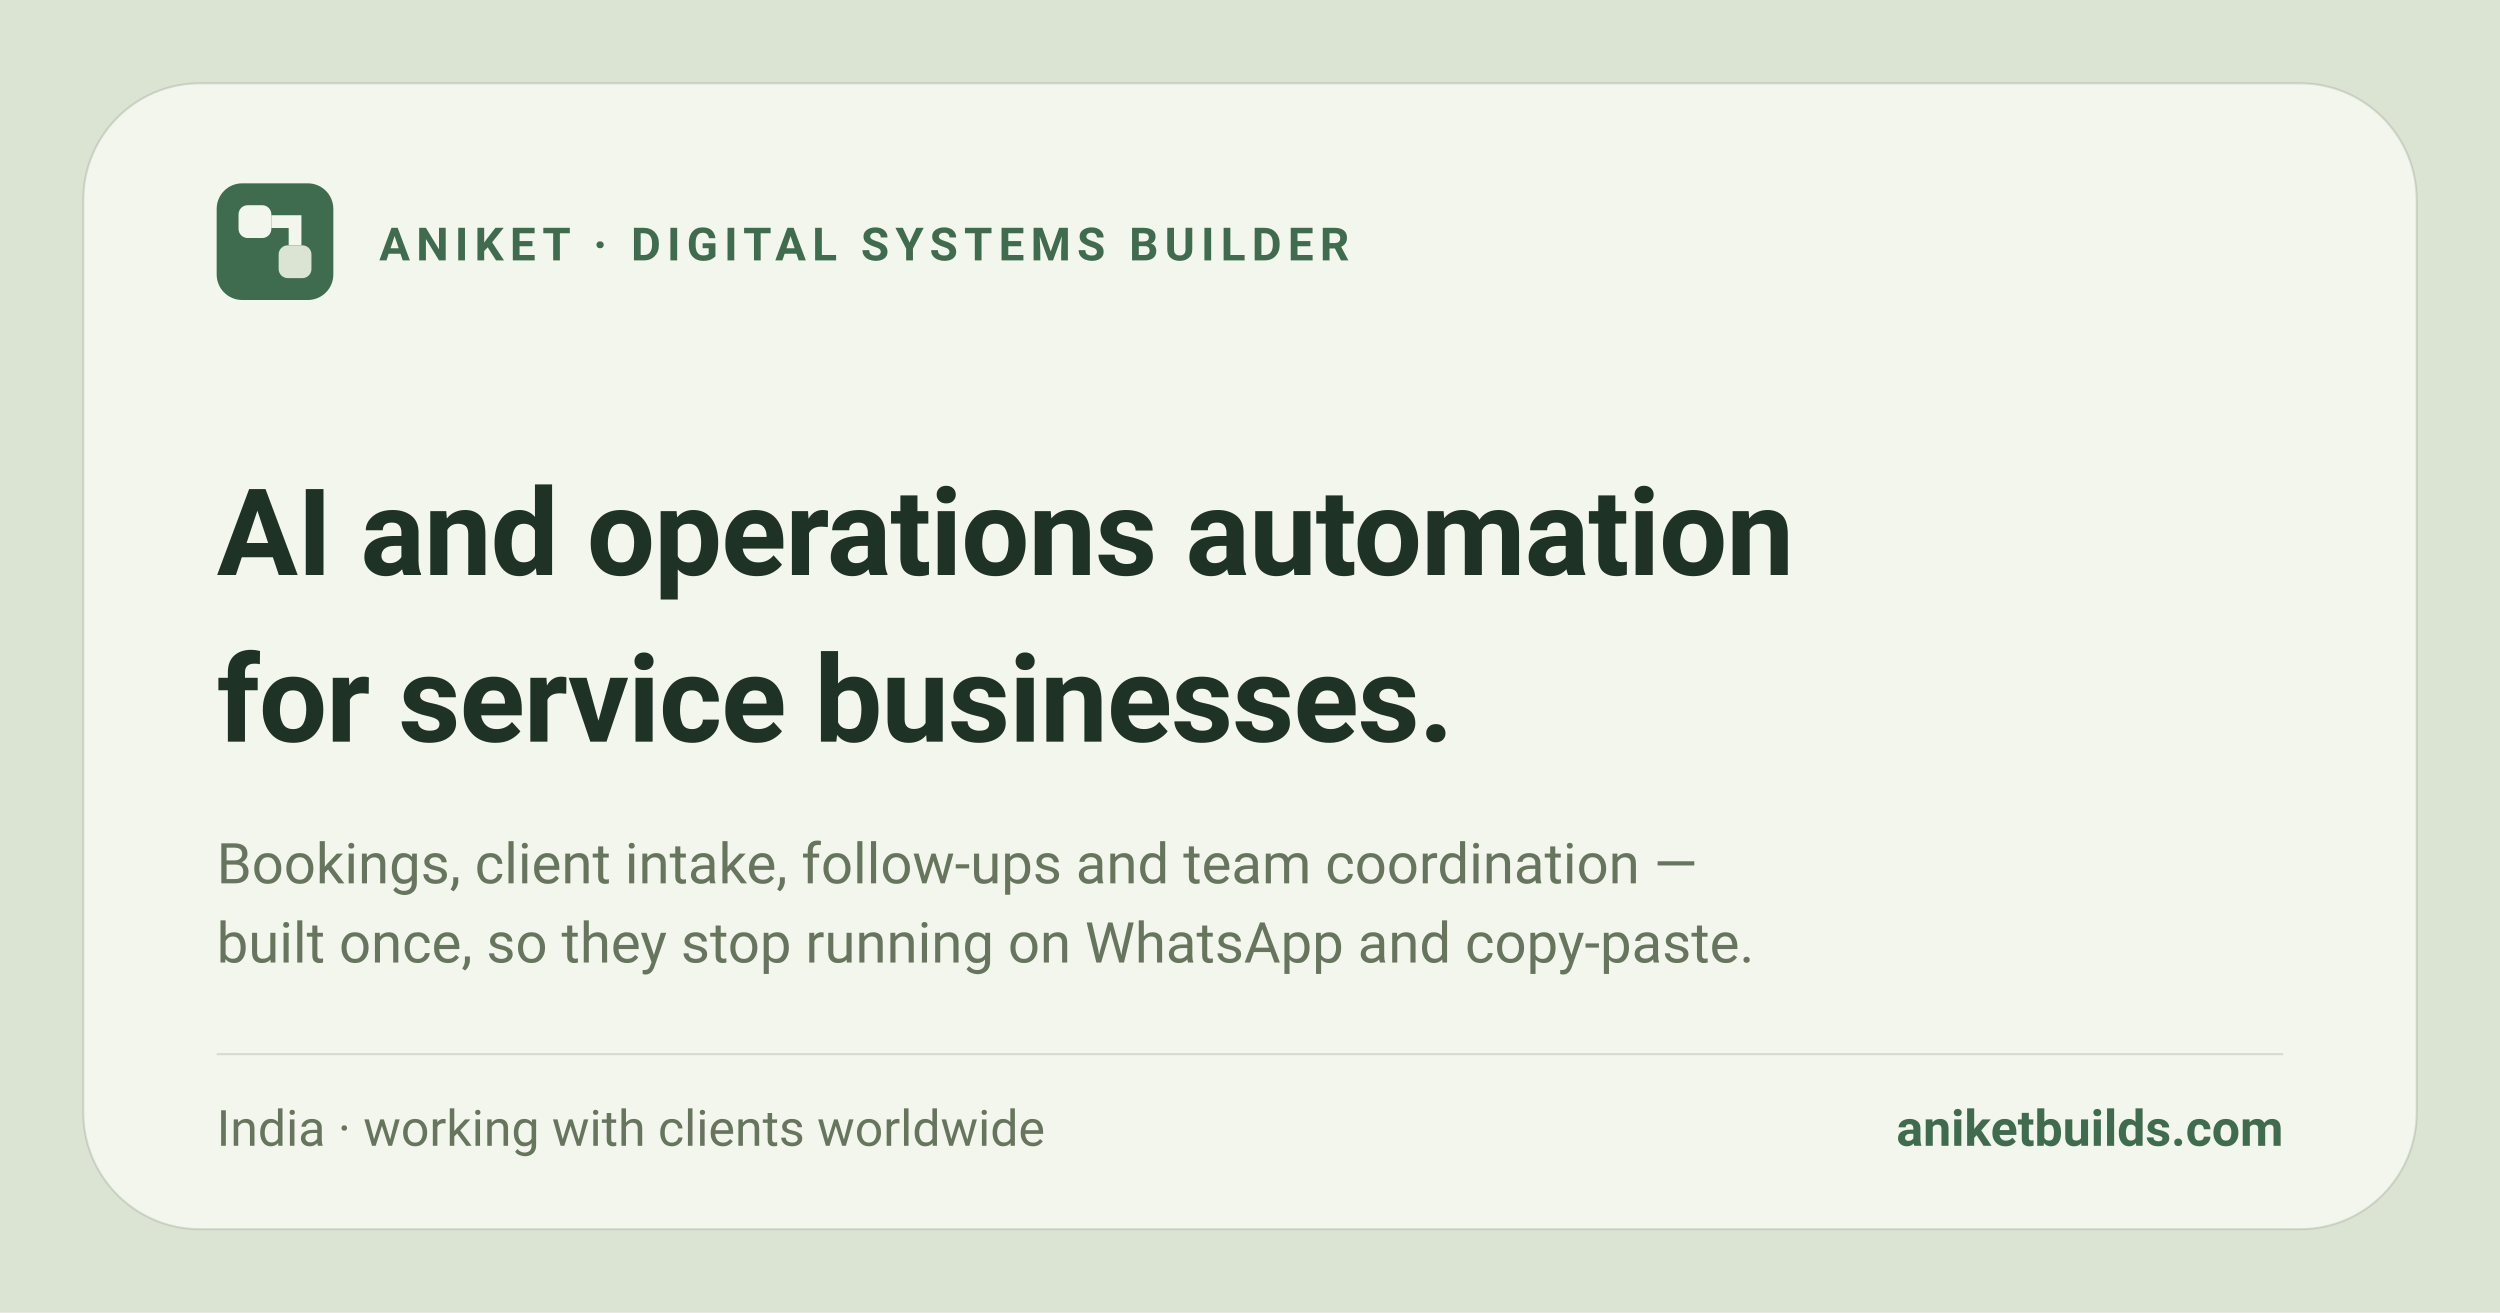
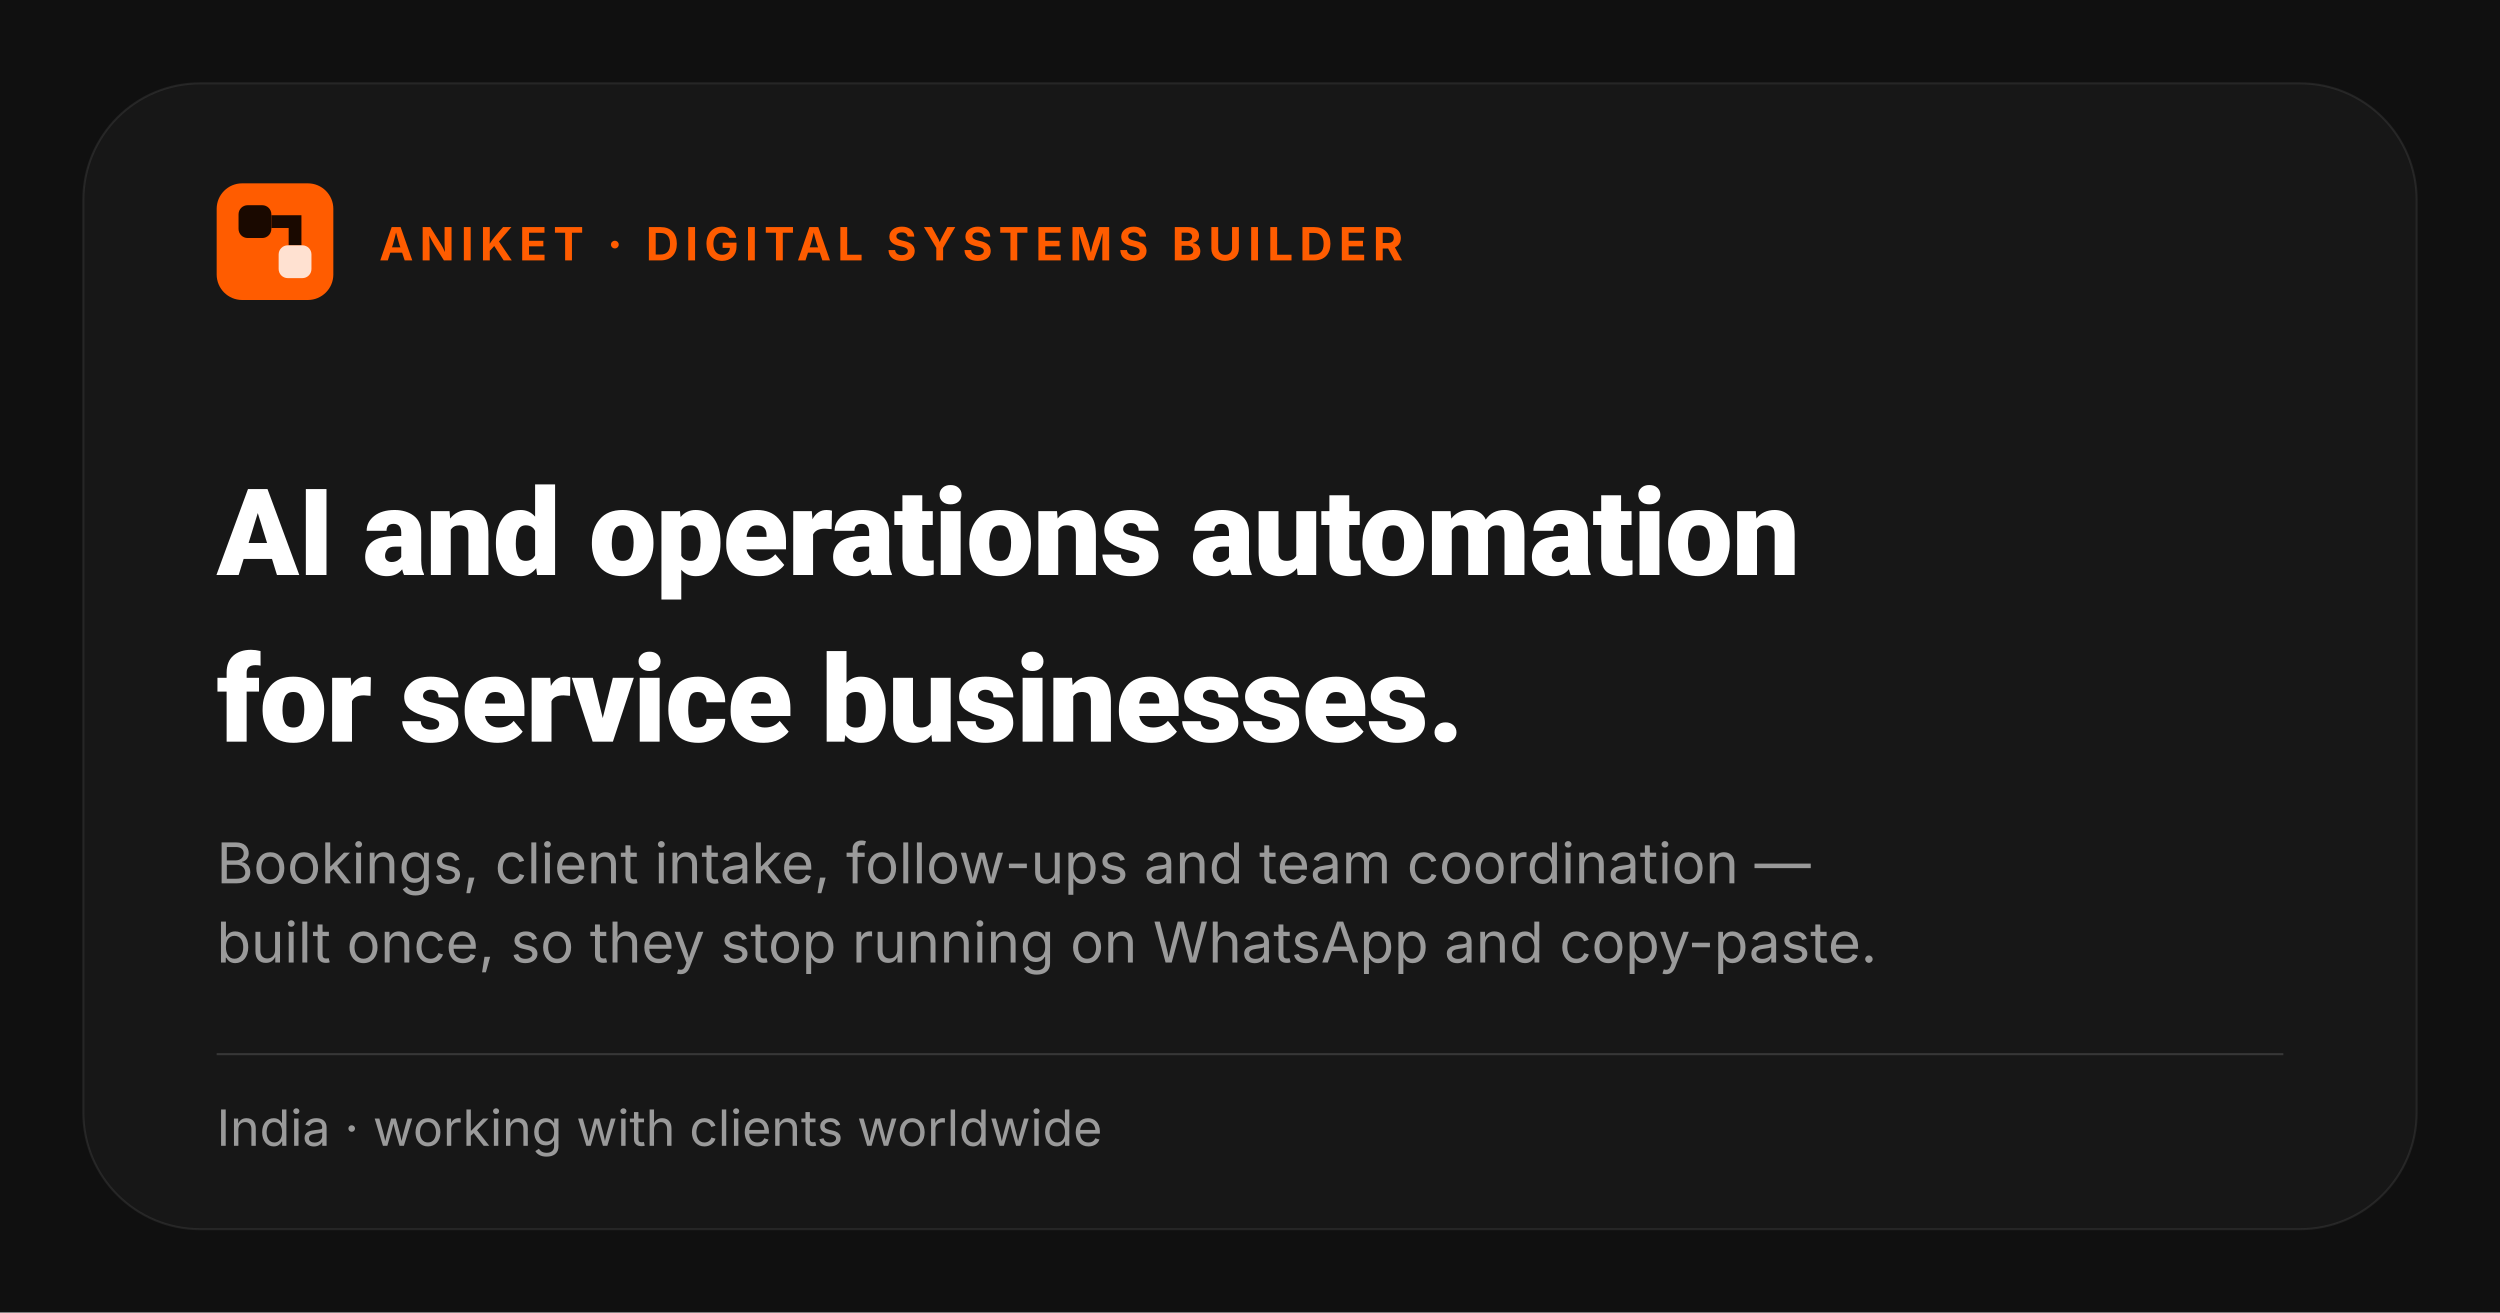
<svg xmlns="http://www.w3.org/2000/svg" width="1200" height="630" viewBox="0 0 1200 630" role="img" aria-labelledby="ogTitle ogDesc">
-   <rect width="1200" height="630" fill="#dbe3d2" />
-   <rect x="40" y="40" width="1120" height="550" rx="56" fill="#f3f6ec" stroke="#1e3326" stroke-opacity="0.14" stroke-width="1" />
+   <rect width="1200" height="630" fill="#101010" />
+   <rect x="40" y="40" width="1120" height="550" rx="56" fill="#171717" stroke="#ffffff" stroke-opacity="0.08" stroke-width="1" />
  <g transform="translate(104,88) scale(1.75)">
-     <rect width="32" height="32" rx="7" fill="#3f6b4e" />
-     <rect x="6" y="6" width="9" height="9" rx="2.5" fill="#f3f6ec" />
-     <path d="M15 10.5 H21.5 V17" fill="none" stroke="#f3f6ec" stroke-width="3.5" stroke-linejoin="miter" />
-     <rect x="17" y="17" width="9" height="9" rx="2.5" fill="#dbe3d2" />
+     <rect width="32" height="32" rx="7" fill="#ff5c00" />
+     <rect x="6" y="6" width="9" height="9" rx="2.5" fill="#1a0900" />
+     <path d="M15 10.5 H21.5 V17" fill="none" stroke="#1a0900" stroke-width="3.5" stroke-linejoin="miter" />
+     <rect x="17" y="17" width="9" height="9" rx="2.5" fill="#ffe1d1" />
  </g>
-   <text x="182" y="125" font-family="system-ui, -apple-system, 'Segoe UI', Roboto, Helvetica, Arial, sans-serif" font-size="22" font-weight="700" letter-spacing="3" fill="#3f6b4e">ANIKET · DIGITAL SYSTEMS BUILDER</text>
-   <text x="104" y="276" font-family="system-ui, -apple-system, 'Segoe UI', Roboto, Helvetica, Arial, sans-serif" font-size="58" font-weight="700" letter-spacing="-0.5" fill="#1e3326">AI and operations automation</text>
-   <text x="104" y="356" font-family="system-ui, -apple-system, 'Segoe UI', Roboto, Helvetica, Arial, sans-serif" font-size="58" font-weight="700" letter-spacing="-0.5" fill="#1e3326">for service businesses.</text>
-   <text x="104" y="424" font-family="system-ui, -apple-system, 'Segoe UI', Roboto, Helvetica, Arial, sans-serif" font-size="27" font-weight="400" fill="#67755e">Bookings, client intake, follow-ups and team coordination —</text>
-   <text x="104" y="462" font-family="system-ui, -apple-system, 'Segoe UI', Roboto, Helvetica, Arial, sans-serif" font-size="27" font-weight="400" fill="#67755e">built once, so they stop running on WhatsApp and copy-paste.</text>
-   <line x1="104" y1="506" x2="1096" y2="506" stroke="#1e3326" stroke-opacity="0.14" stroke-width="1" />
-   <text x="104" y="550" font-family="system-ui, -apple-system, 'Segoe UI', Roboto, Helvetica, Arial, sans-serif" font-size="24" font-weight="400" fill="#67755e">India · working with clients worldwide</text>
-   <text x="1096" y="550" text-anchor="end" font-family="system-ui, -apple-system, 'Segoe UI', Roboto, Helvetica, Arial, sans-serif" font-size="24" font-weight="700" fill="#3f6b4e">aniketbuilds.com</text>
+   <text x="182" y="125" font-family="Inter, system-ui, -apple-system, 'Segoe UI', Roboto, Helvetica, Arial, sans-serif" font-size="22" font-weight="700" letter-spacing="3" fill="#ff5c00">ANIKET · DIGITAL SYSTEMS BUILDER</text>
+   <text x="104" y="276" font-family="Archivo, system-ui, -apple-system, 'Segoe UI', Roboto, Helvetica, Arial, sans-serif" font-size="58" font-weight="800" letter-spacing="-0.5" fill="#ffffff">AI and operations automation</text>
+   <text x="104" y="356" font-family="Archivo, system-ui, -apple-system, 'Segoe UI', Roboto, Helvetica, Arial, sans-serif" font-size="58" font-weight="800" letter-spacing="-0.5" fill="#ffffff">for service businesses.</text>
+   <text x="104" y="424" font-family="Inter, system-ui, -apple-system, 'Segoe UI', Roboto, Helvetica, Arial, sans-serif" font-size="27" font-weight="400" fill="#9a9a9a">Bookings, client intake, follow-ups and team coordination —</text>
+   <text x="104" y="462" font-family="Inter, system-ui, -apple-system, 'Segoe UI', Roboto, Helvetica, Arial, sans-serif" font-size="27" font-weight="400" fill="#9a9a9a">built once, so they stop running on WhatsApp and copy-paste.</text>
+   <line x1="104" y1="506" x2="1096" y2="506" stroke="#ffffff" stroke-opacity="0.14" stroke-width="1" />
+   <text x="104" y="550" font-family="Inter, system-ui, -apple-system, 'Segoe UI', Roboto, Helvetica, Arial, sans-serif" font-size="24" font-weight="400" fill="#9a9a9a">India · working with clients worldwide</text>
</svg>
